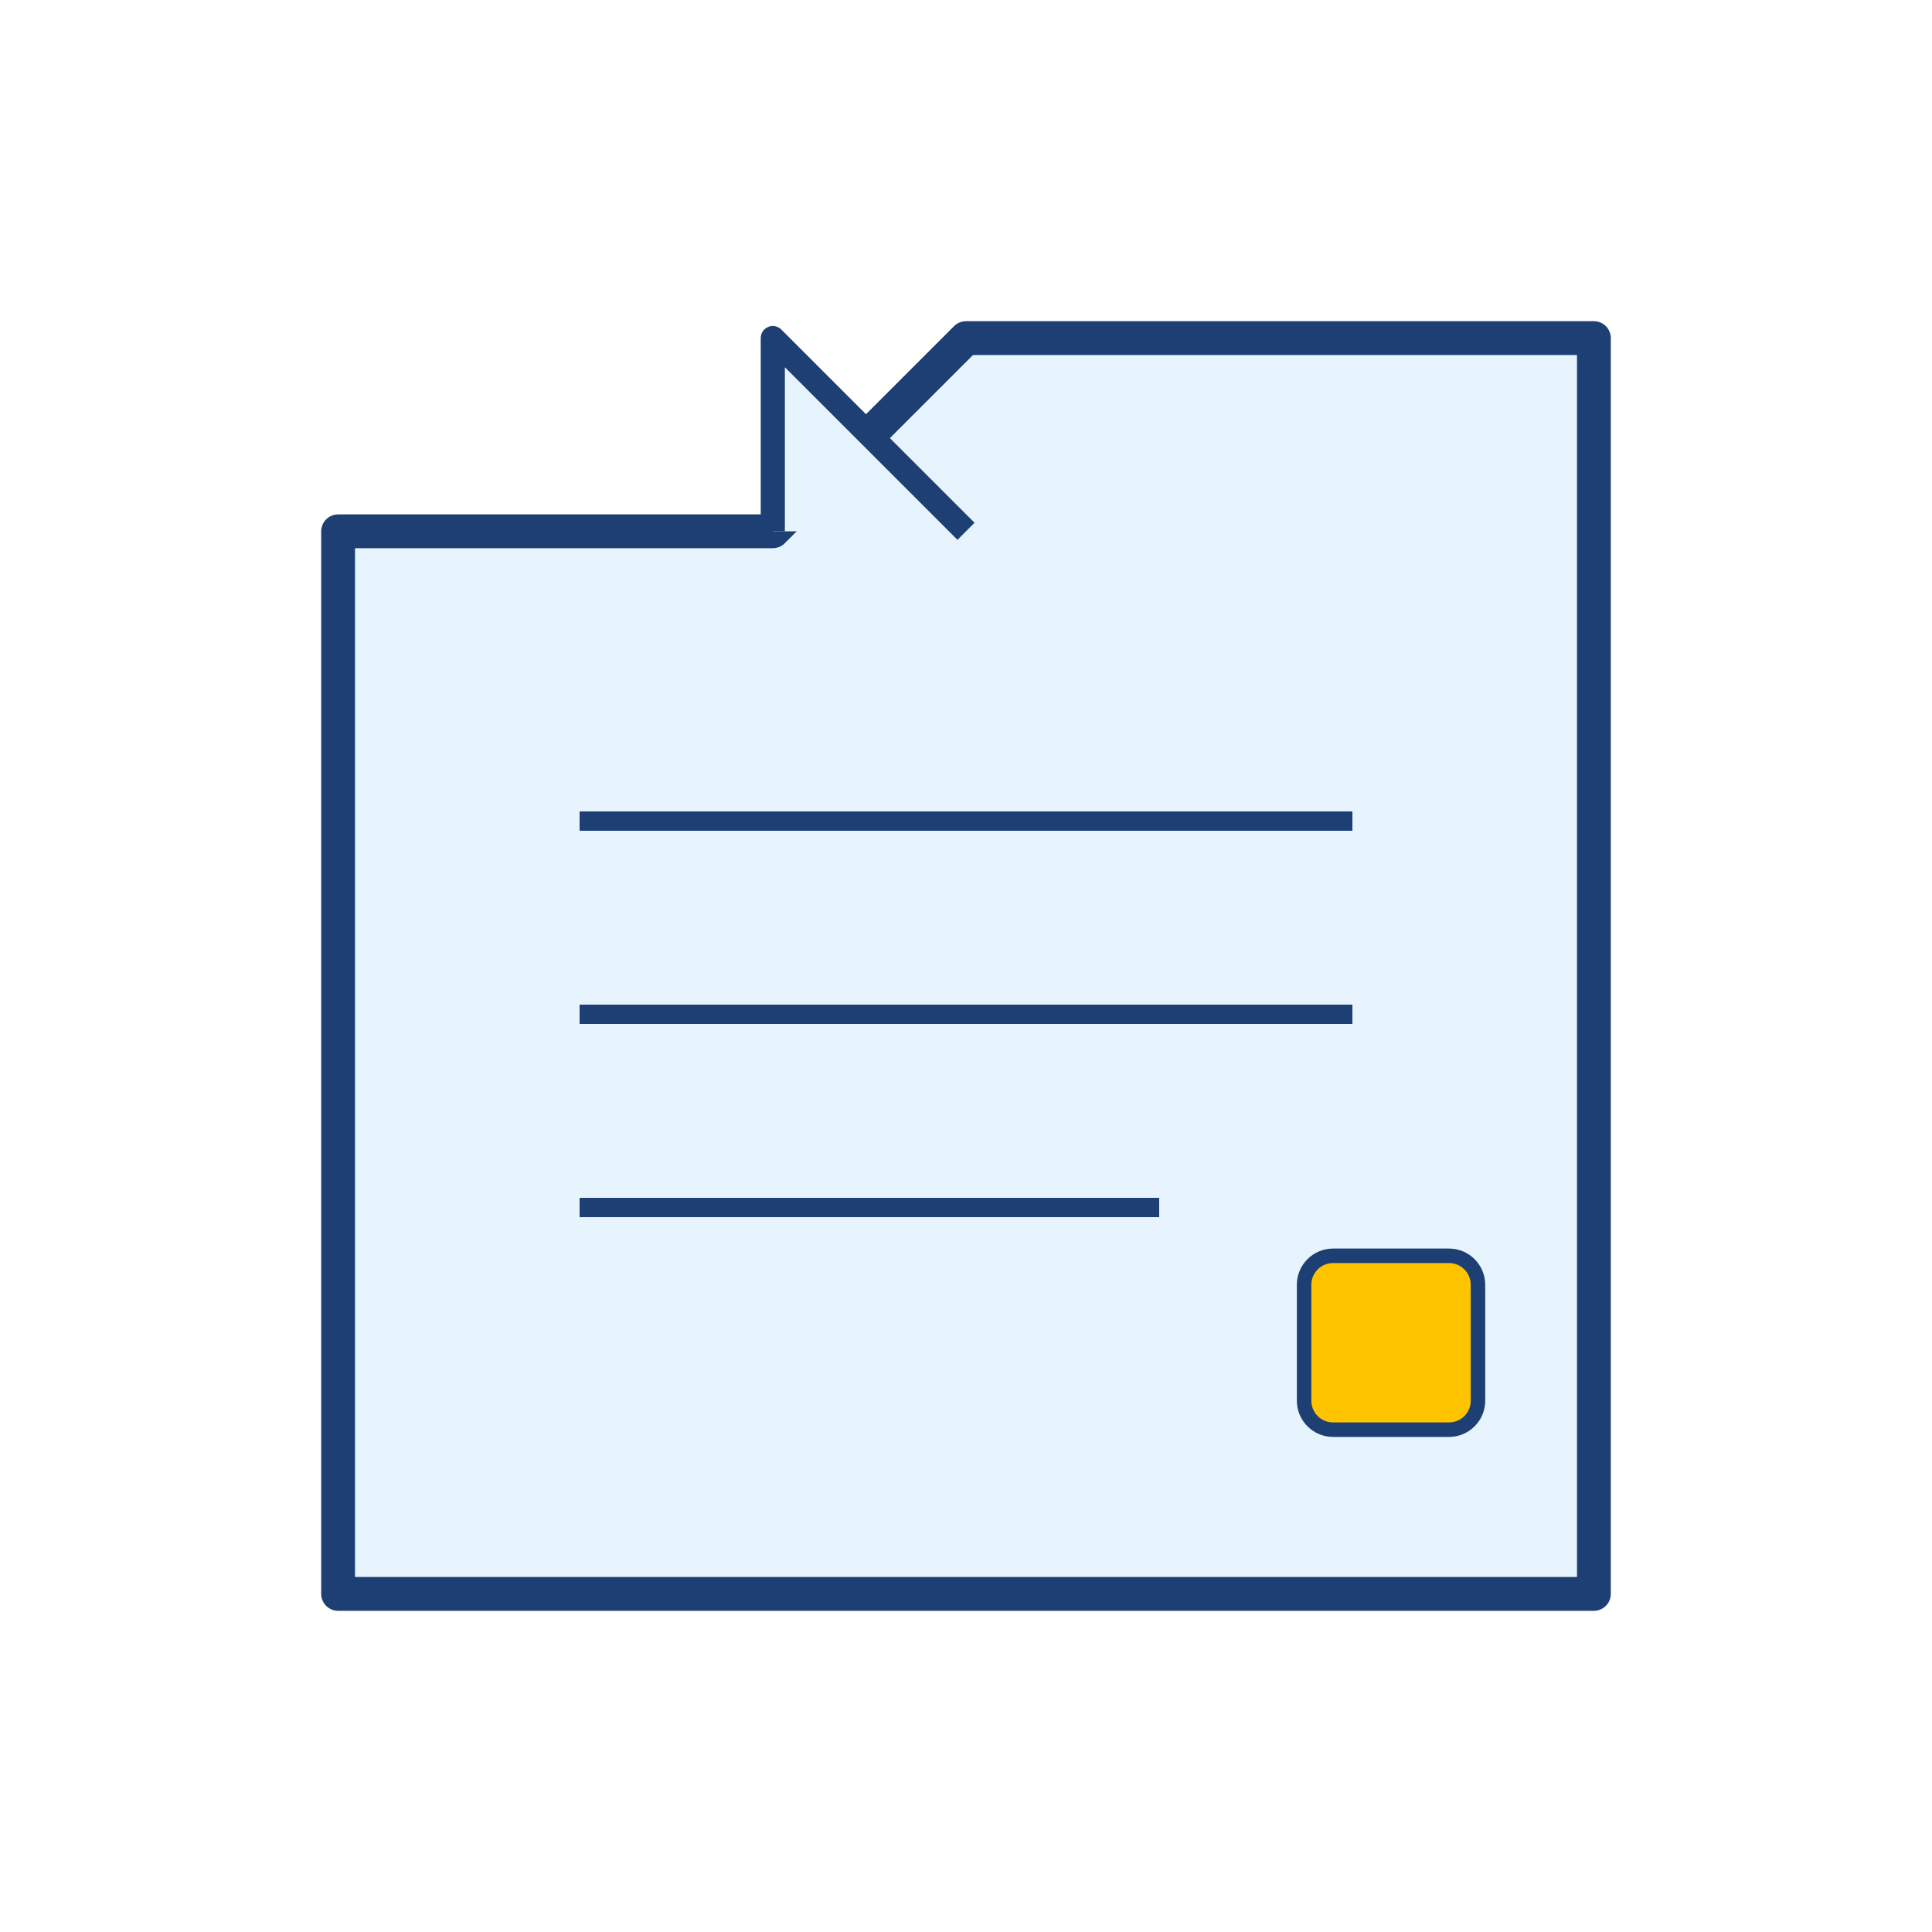
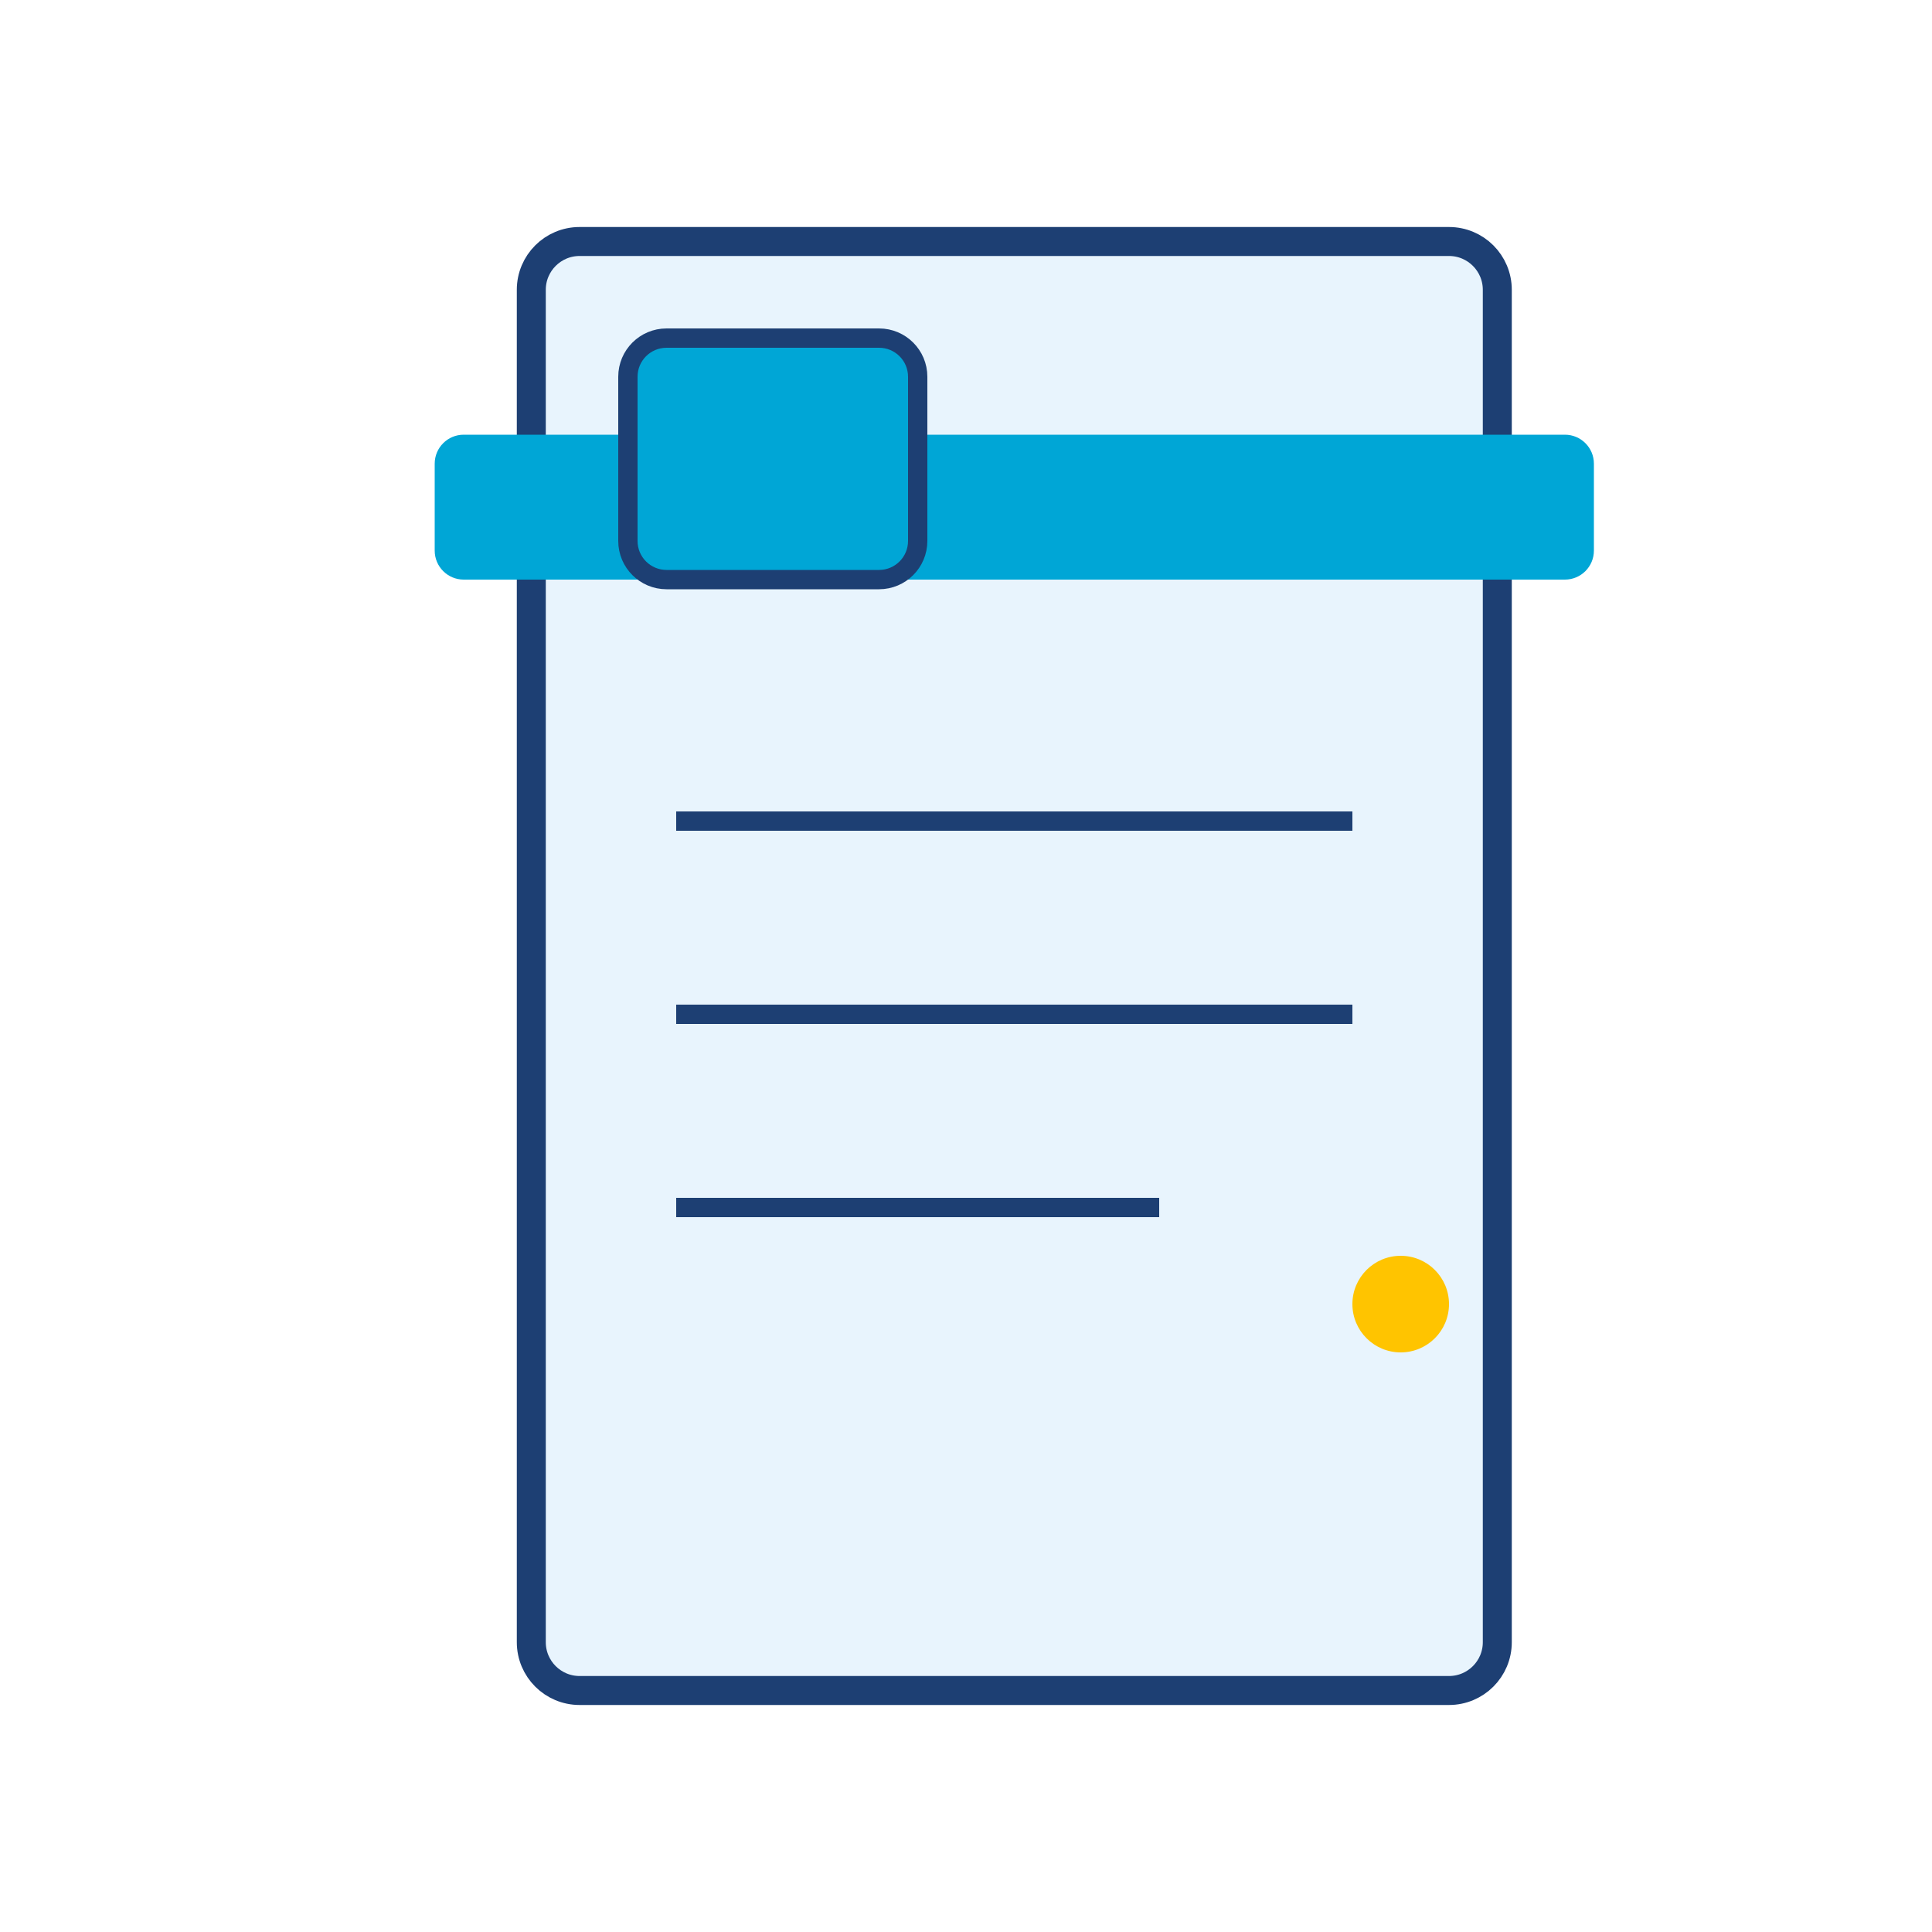
<svg xmlns="http://www.w3.org/2000/svg" viewBox="0 0 200 200">
-   <path d="M35 55 L80 55 L100 35 L165 35 L165 165 L35 165 Z" fill="#E8F4FD" stroke="#1D3F73" stroke-width="3.5" stroke-linejoin="round" />
-   <path d="M80 55 L80 35 L100 55" fill="#E8F4FD" stroke="#1D3F73" stroke-width="2.5" stroke-linejoin="round" />
-   <line x1="60" y1="85" x2="140" y2="85" stroke="#1D3F73" stroke-width="2" />
-   <line x1="60" y1="105" x2="140" y2="105" stroke="#1D3F73" stroke-width="2" />
-   <line x1="60" y1="125" x2="120" y2="125" stroke="#1D3F73" stroke-width="2" />
-   <rect x="135" y="130" width="18" height="18" rx="3" fill="#FFC400" stroke="#1D3F73" stroke-width="1.5" />
+   <rect x="55" y="25" width="100" height="150" rx="5" fill="#E8F4FD" stroke="#1D3F73" stroke-width="3" />
+   <rect x="45" y="45" width="120" height="15" rx="3" fill="#00A6D6" />
+   <rect x="65" y="35" width="30" height="25" rx="4" fill="#00A6D6" stroke="#1D3F73" stroke-width="2" />
+   <line x1="70" y1="85" x2="140" y2="85" stroke="#1D3F73" stroke-width="2" />
+   <line x1="70" y1="105" x2="140" y2="105" stroke="#1D3F73" stroke-width="2" />
+   <line x1="70" y1="125" x2="120" y2="125" stroke="#1D3F73" stroke-width="2" />
+   <circle cx="145" cy="135" r="5" fill="#FFC400" />
</svg>
